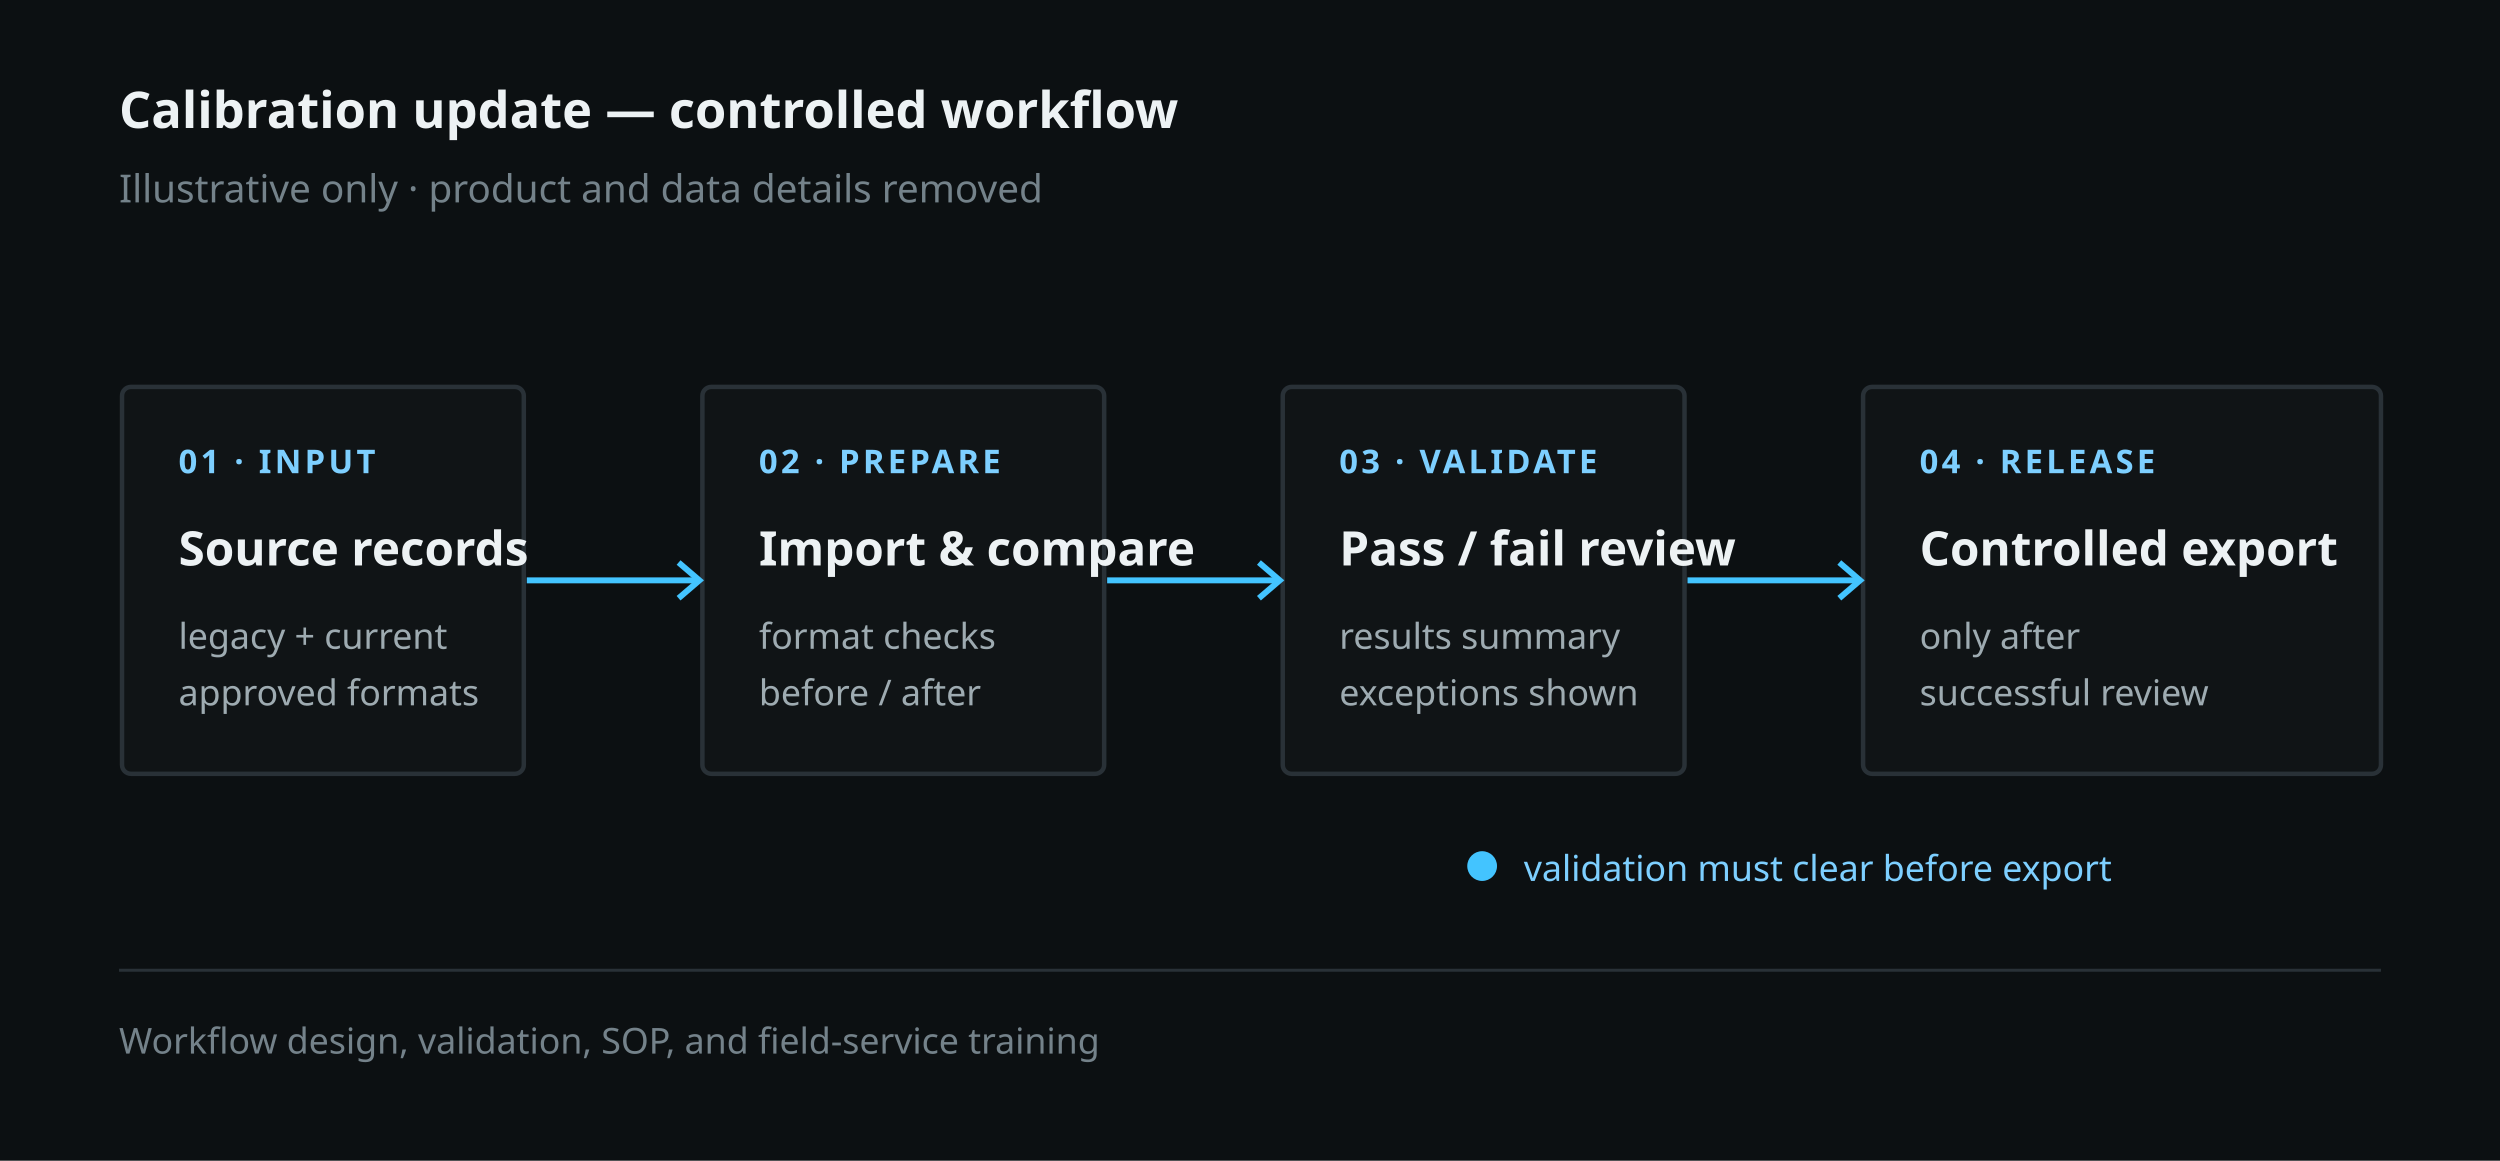
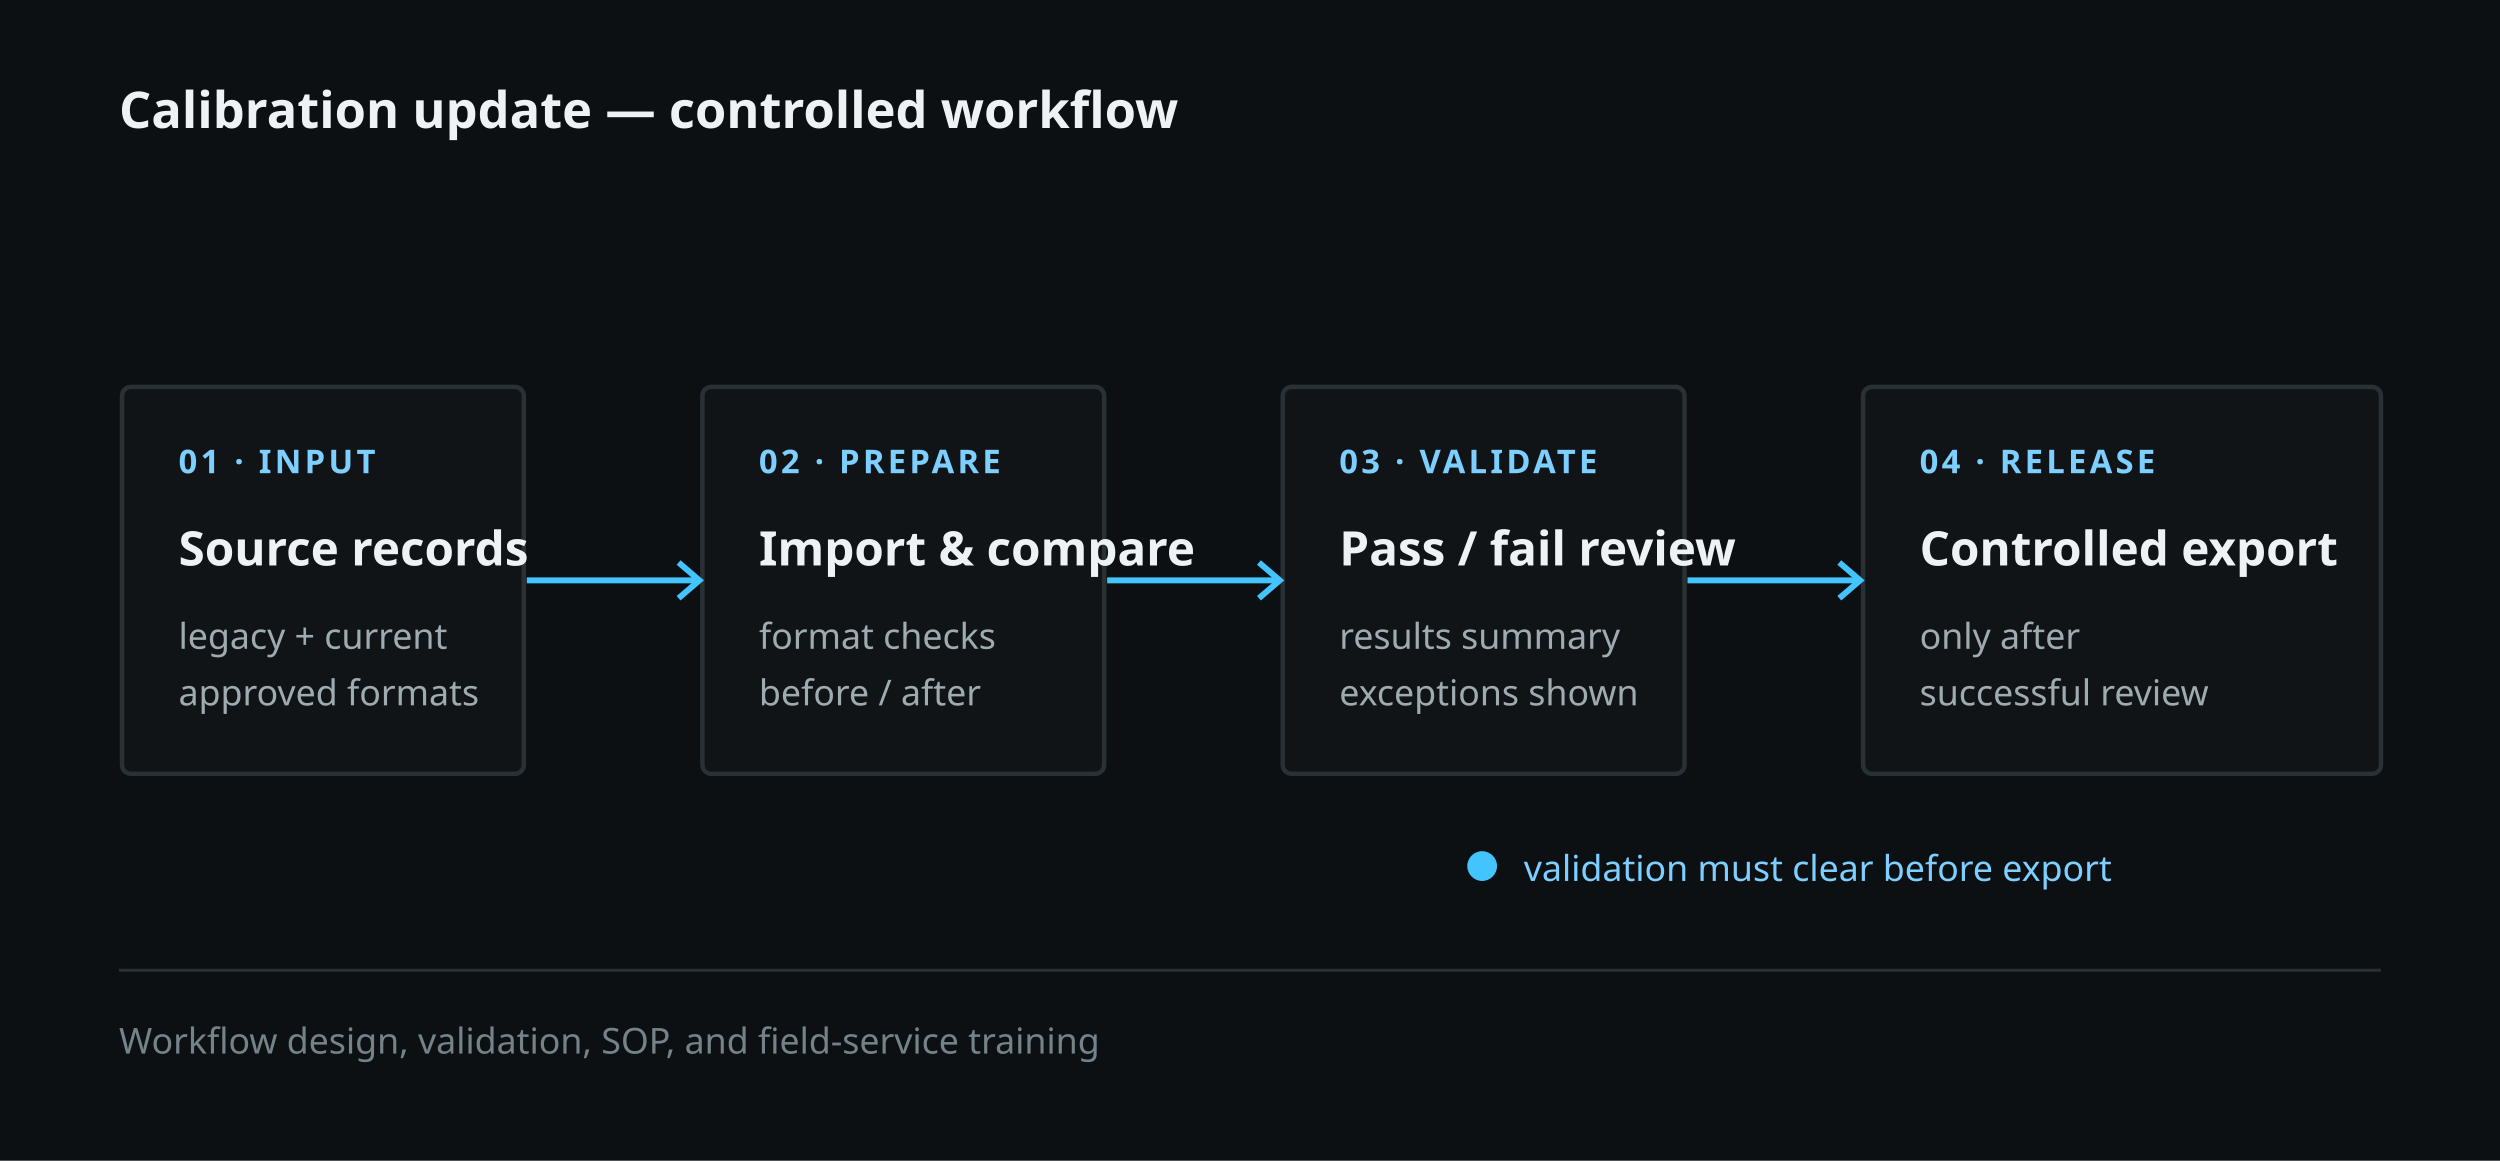
<svg xmlns="http://www.w3.org/2000/svg" viewBox="0 0 840 390" role="img" aria-labelledby="title desc">
  <rect width="840" height="390" fill="#0c1012" />
  <g font-family="Segoe UI, sans-serif">
    <text x="40" y="43" fill="#edf2f4" font-size="17" font-weight="700">Calibration update — controlled workflow</text>
-     <text x="40" y="68" fill="#74828a" font-size="13">Illustrative only · product and data details removed</text>
  </g>
  <g fill="#101416" stroke="#293137" stroke-width="1.5">
    <rect x="41" y="130" width="135" height="130" rx="3" />
    <rect x="236" y="130" width="135" height="130" rx="3" />
    <rect x="431" y="130" width="135" height="130" rx="3" />
    <rect x="626" y="130" width="174" height="130" rx="3" />
  </g>
  <g font-family="Segoe UI, sans-serif">
    <g fill="#7dcfff" font-size="11" font-weight="700" letter-spacing="1.1">
      <text x="60" y="159">01 · INPUT</text>
      <text x="255" y="159">02 · PREPARE</text>
      <text x="450" y="159">03 · VALIDATE</text>
      <text x="645" y="159">04 · RELEASE</text>
    </g>
    <g fill="#edf2f4" font-size="16" font-weight="700">
      <text x="60" y="190">Source records</text>
      <text x="255" y="190">Import &amp; compare</text>
      <text x="450" y="190">Pass / fail review</text>
      <text x="645" y="190">Controlled export</text>
    </g>
    <g fill="#9eabb1" font-size="12">
      <text x="60" y="218">legacy + current</text>
      <text x="60" y="237">approved formats</text>
      <text x="255" y="218">format checks</text>
      <text x="255" y="237">before / after</text>
      <text x="450" y="218">results summary</text>
      <text x="450" y="237">exceptions shown</text>
      <text x="645" y="218">only after</text>
      <text x="645" y="237">successful review</text>
    </g>
  </g>
  <g fill="none" stroke="#43c4ff" stroke-width="2">
    <path d="M177 195H234M372 195H429M567 195H624" />
    <path d="M228 189L235 195L228 201M423 189L430 195L423 201M618 189L625 195L618 201" />
  </g>
  <g fill="#43c4ff">
    <circle cx="498" cy="291" r="5" />
  </g>
  <text x="512" y="296" fill="#7dcfff" font-family="Segoe UI, sans-serif" font-size="12">validation must clear before export</text>
  <path d="M40 326H800" stroke="#293137" />
  <text x="40" y="354" fill="#74828a" font-family="Segoe UI, sans-serif" font-size="12">Workflow design, validation, SOP, and field-service training</text>
</svg>
